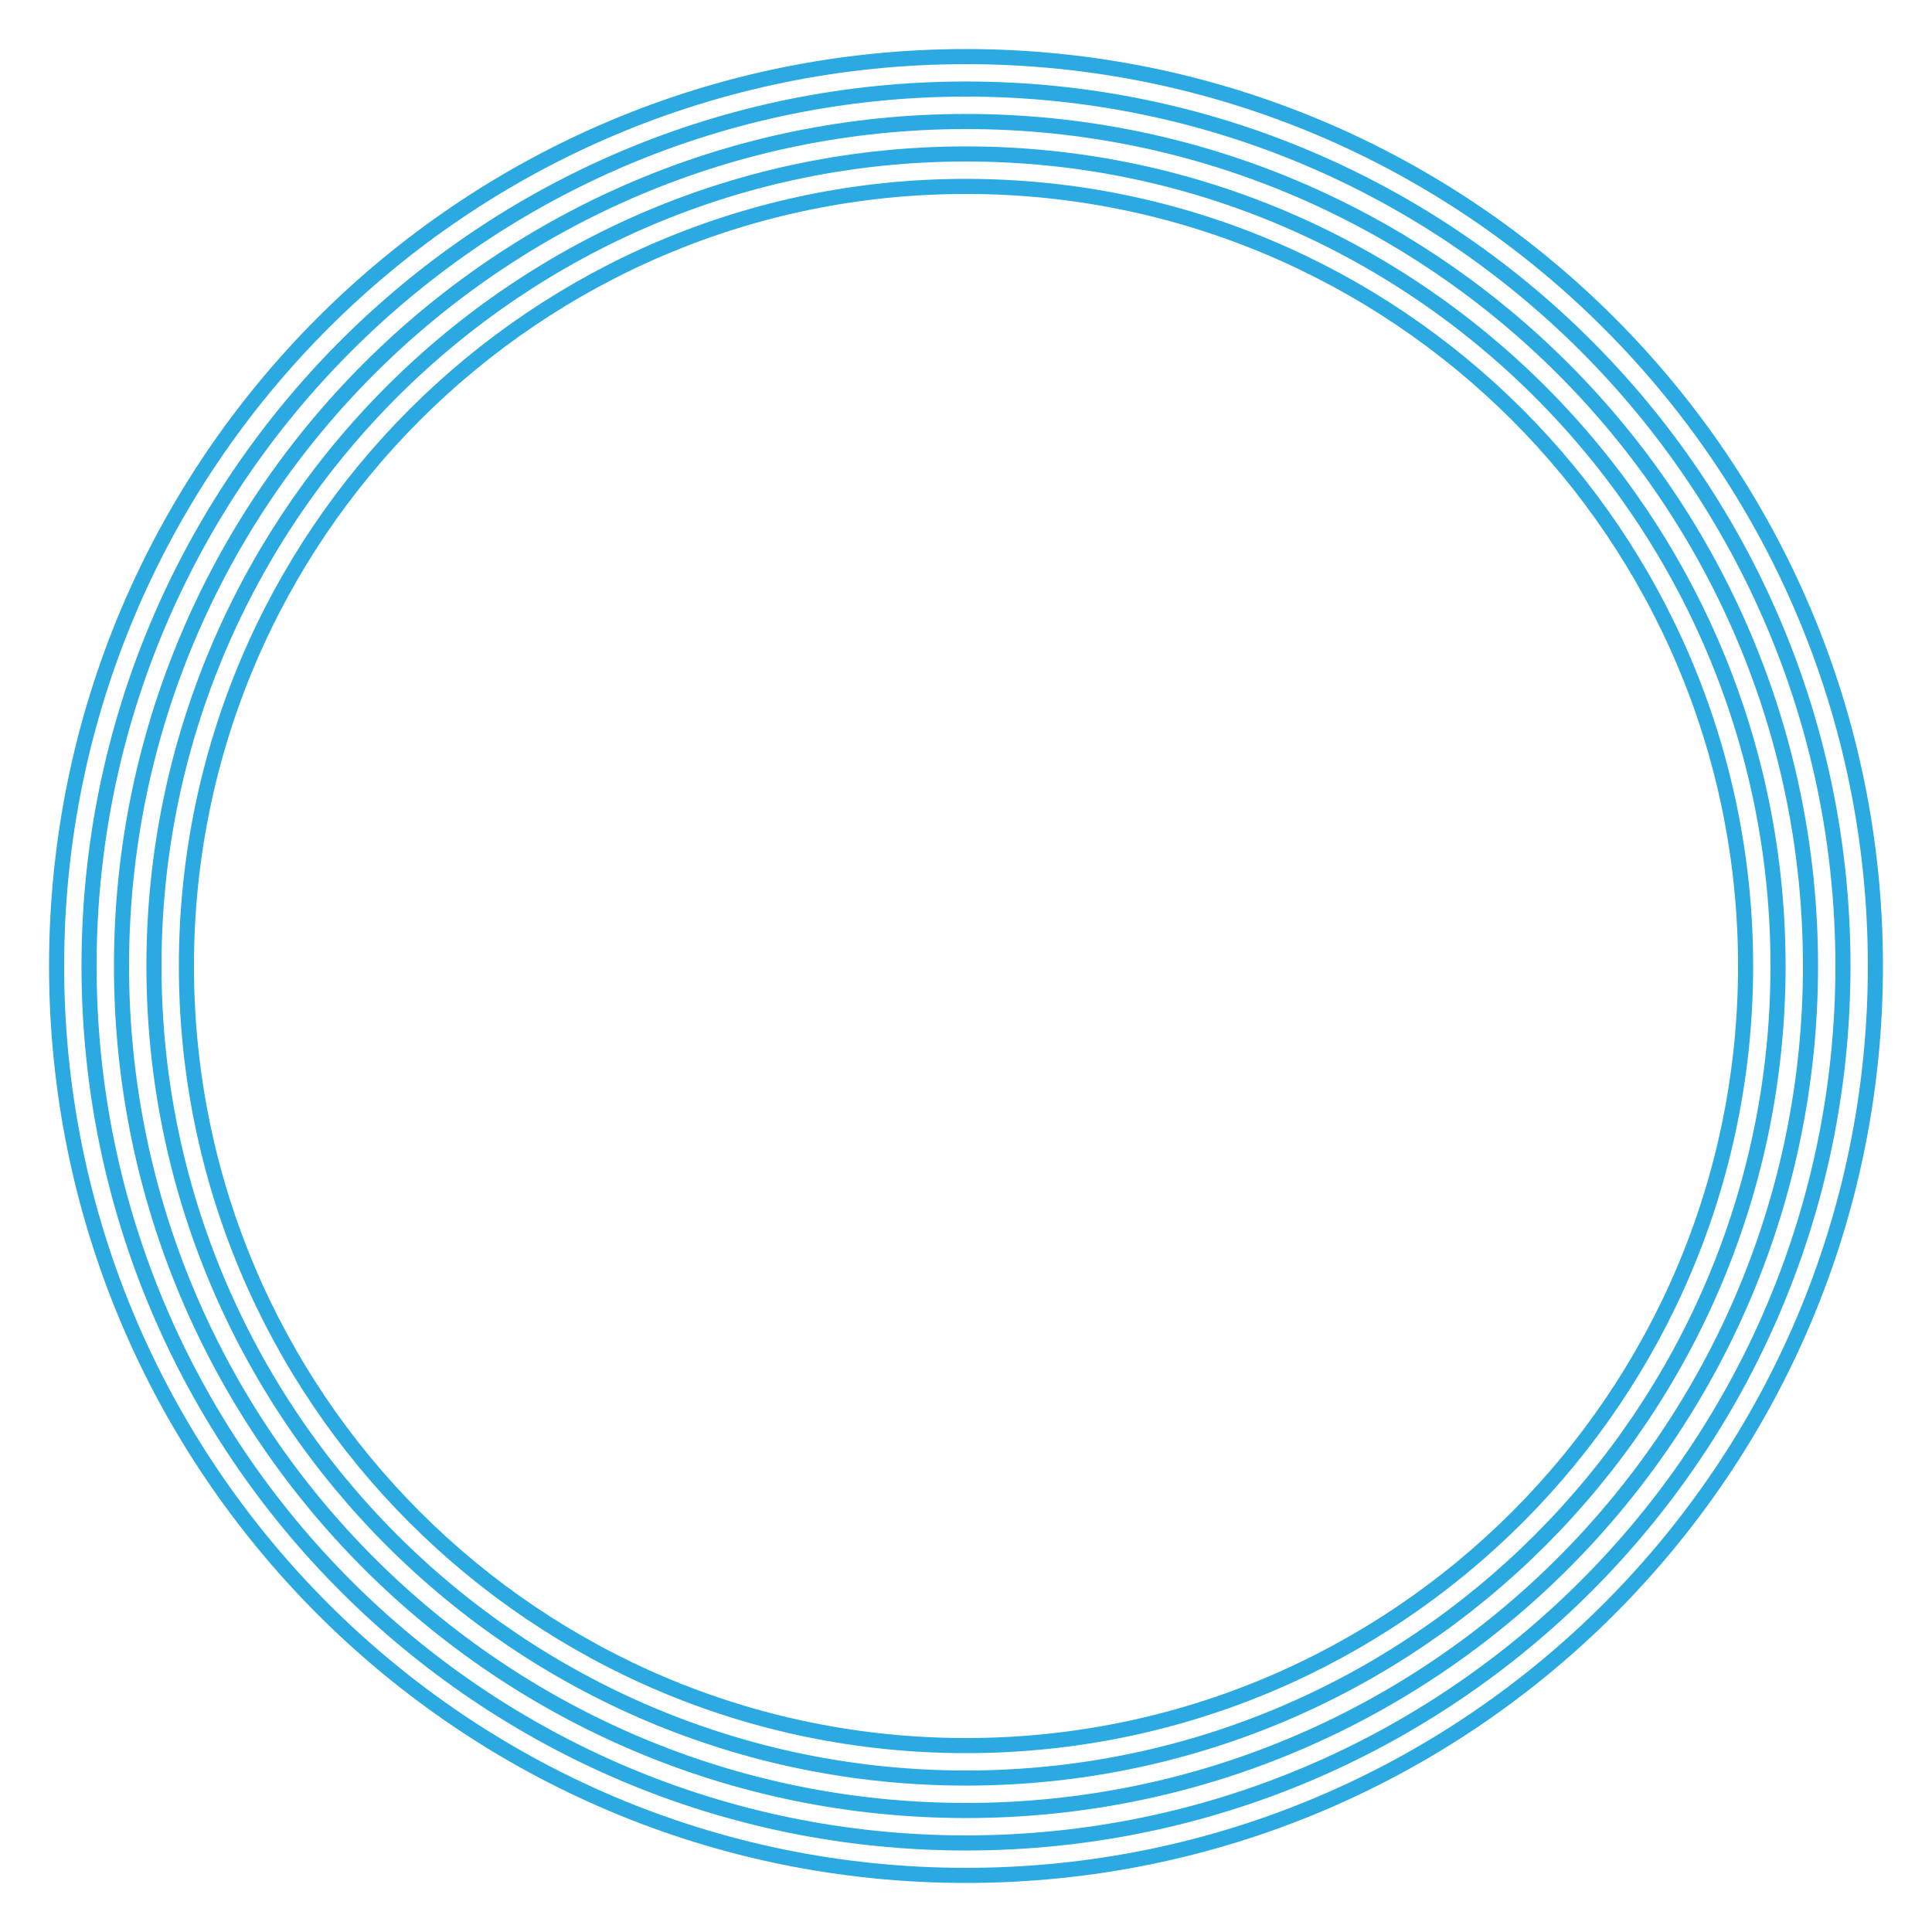
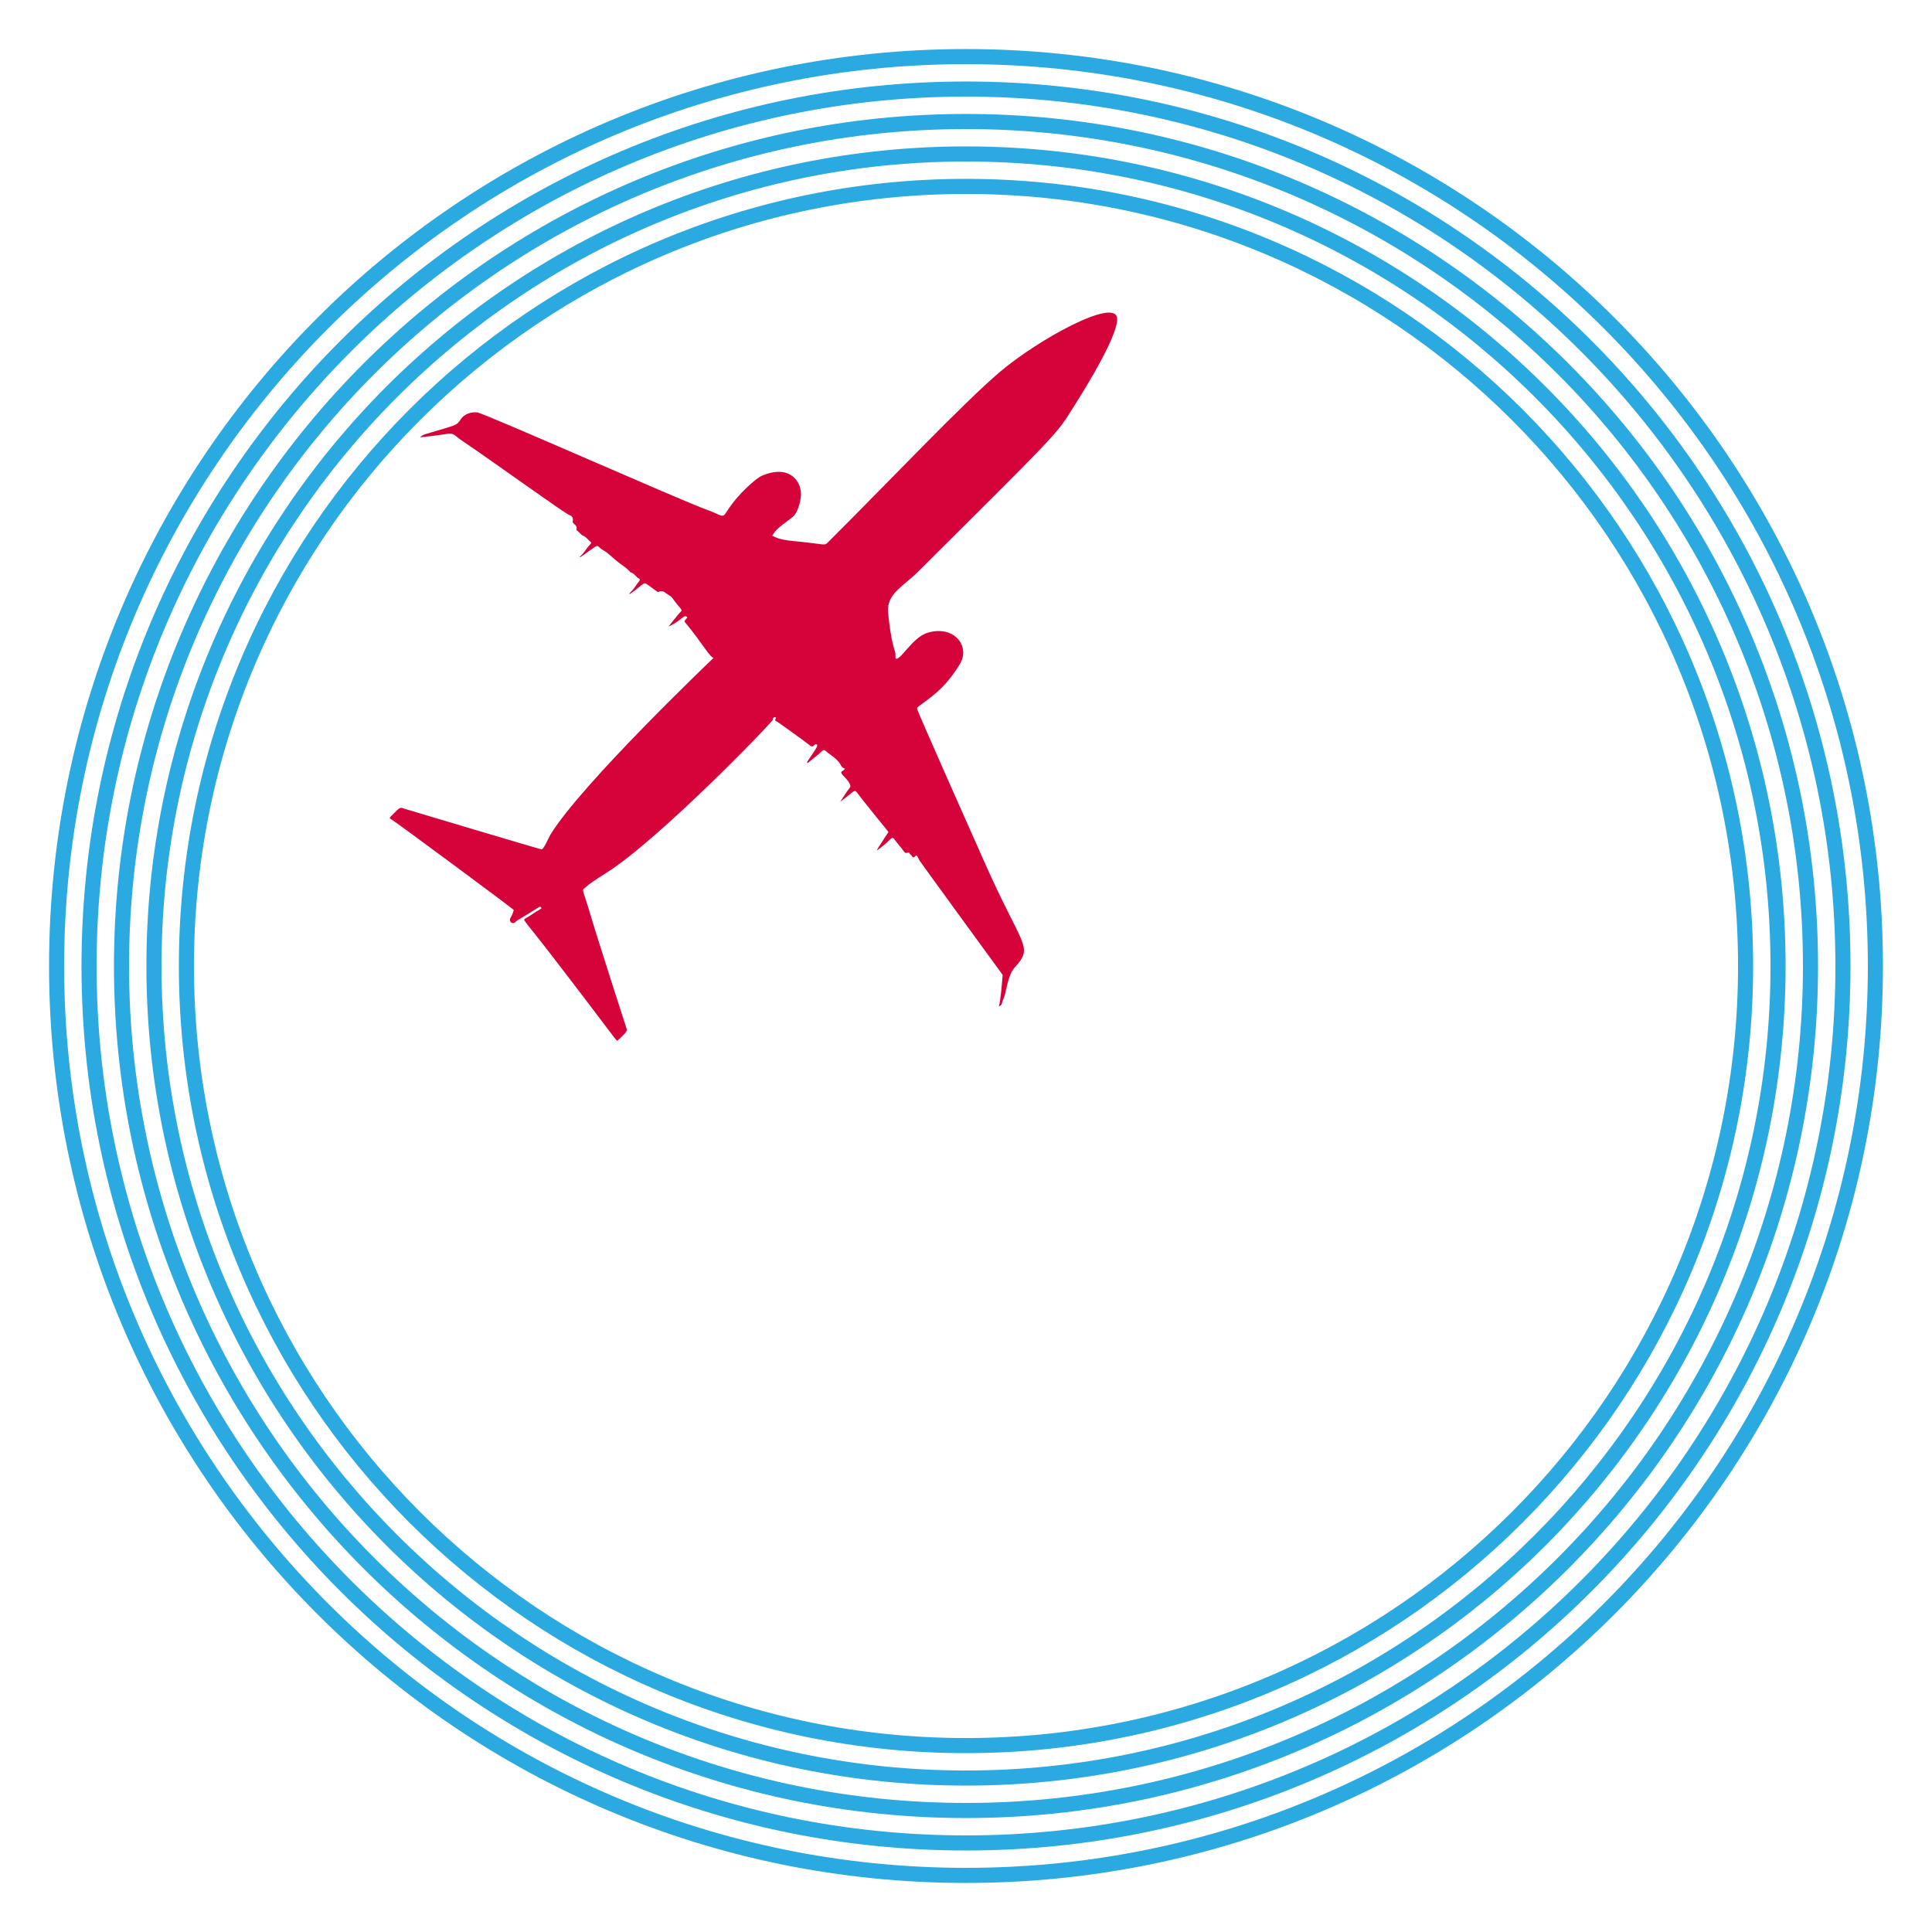
<svg xmlns="http://www.w3.org/2000/svg" fill="none" viewBox="0 0 256 256">
  <circle cx="128" cy="128" stroke="#2ba9e1" stroke-width="2" r="120.5" />
  <circle cx="128" cy="128" stroke="#2ba9e1" stroke-width="2" r="116.2" />
  <circle cx="128" cy="128" stroke="#2ba9e1" stroke-width="2" r="111.9" />
  <circle cx="128" cy="128" stroke="#2ba9e1" stroke-width="2" r="107.6" />
  <circle cx="128" cy="128" stroke="#2ba9e1" stroke-width="2" r="103.3" />
+   <path transform="translate(110,0) rotate(45) scale(0.062,0.072)" fill="#d6033a" d="m818.02 1007.7c-7.302 4.334-39.564-4.471-96.744-9.054-4.314-0.346-2.765-3.258-3.613-5.281-0.585-1.396 1.081-4.035-1.635-4.113-9.146-0.263-2.801 12.17-13.375 36.558-0.144-1.003-4.212-28.249-3.993-35.43 0.181-5.934-4.818-2.495-32.829-6.734-7.423-1.124-13.527 2.016-20.304 2.297-4.458 0.184-8.954 3.764-10.132 6.846-1.136 2.974 0.172 1.533-23.944 5.125-11.161 1.662-10.939 0.604-12.376 10.147-1.316 8.741-1.904 17.61-4.361 26.133-1.375-0.163-1.442-1.124-1.378-1.923 0.743-9.304-2.593-18.052-3.589-27.109-0.33-3-1.915-4.348-4.325-3.571-7.13 2.301-14.952-1.026-21.818 2.891-0.266 0.152-0.678 0.087-1.018 0.065-10.791-0.731-21.504 1.351-32.008 2.69-13.751 1.753-27.713 0.793-41.322 3.921-21.467 4.933-15.029-8.995-24.081 36.294-0.237 1.186-0.222 2.396-2.143 3.715 0.867-12.119-2.472-17.424-3.147-31.771-0.104-2.213-1.339-2.579-3.043-2.404-6.872 0.709-13.729-0.904-20.738 1.624-5.071 1.829-11.149 0.09-16.733 1.217-1.003 0.202-2.773-0.358-3.262-1.143-4.739-7.612-14.475-0.732-17.573-5.465-2.885-4.409-8.751-6.191-13.771-3.766-8.065 3.898-170.6 25.959-281.02 43.947-11.383 1.854-18.717-0.704-27.072 9.759-7.798 9.765-34.158 38.51-35.573 39.764 0.033-4.023 1.106-7.65 3.2-11.036 33.41-54.04 34.592-50.664 30.984-66.121-2.714-11.637 5.337-23.241 14.364-29.732 10.779-7.751 444.73-151.83 494.17-172.16 30.475-12.529 37.143-8.473 33.446-21.883-10.732-38.931-6.06-84.161-1.705-93.554 24.33-52.473 68.911-44.463 88.417-26.292 8.103 7.552 19.097 23.366 20.621 34.548 1.212 8.894-7.25 35.906-4.138 48.69 2.236 9.186-0.56 7.423 7.987 5.104 10.512-2.852 24.273-11.868 33.138-18.2 56.112-40.075 54.583-33.173 54.624-44.532 0.551-153.36-6.197-357.3 2.486-445.84 9.038-92.162 61.289-245.75 95.809-221.28 31.859 22.587 68.829 174.69 71.207 183.27 12.881 46.471 12.077 64.291 11.1 405.71-0.103 35.869-12.479 65.63 10.52 87.246 6.41 6.024 42.394 30.688 66.582 42.63 5.479 2.705 11.65 4.392 16.154 9.171 11.138 11.819 7.29-17.498 7.111-20.559-1.069-18.263-3.059-37.406 7.346-53.125 28.985-43.787 84.898-35.598 95.011 0.242 12.659 44.861 7.779 70.749 5.031 89.602-2.941 20.176-6.336 23.292 0.371 25.525 0 0 10.491 4.703 333.33 111.5 187.64 62.072 199.06 44.094 202.73 96.927 1.21 17.442 17.481 35.025 26.859 49.077 3.183 4.77 4.849 10.293 8.385 14.842 1.375 1.769 0.923 4.098-0.293 7.668-2.897-6.753-36.292-40.685-42.044-46.212 0 0-297.81-40.096-291.67-39.729-13.9-0.832-20.148-7.733-19.819-0.622 0.165 3.566-1.299 4.846-4.99 3.921-2.939-0.736-6.112 0.436-9.129-0.698-1.434-0.539-2.248 0.688-2.745 1.766-1.513 3.28-3.499 3.769-7.274 3.222-10.959-1.588-22.096-1.926-33.075-3.41-10.387-1.404-2.719 5.501-9.266 37.611-2.872-5.133-3.048-10.238-4.405-14.924-6.801-23.47-4.417-24.421-7.952-24.716-7.468-0.625-91.568-8.133-104.55-10.055-10.828-1.603-6.541 3.323-12.279 33.549-0.291-1.427-6.208-24.02-6.641-30.354-0.548-8.023-23.808-7.068-30.336-7.451-11.311-0.663-3.676-5.533-5.907-11.362-4.055 2.503-8.645 1.704-12.315 0.738-14.948-3.933-29.433 0.924-44.114 1.378-3.301 0.102-5.05 2.563-4.936 5.988 0.346 10.293-2.445 20.28-2.953 30.488-0.07 1.402-0.276 3.21-1.808 3.142-2.64-0.117-6.684-37.346-12.251-36.539-8.488 1.231 3.244 9.531-11.266 10.453-5.488 0.348-80.971 10.628-86.24 12.089-1.326 0.368-3.75 1.096-3.932-1.704-0.246-3.787-4.756-2.408-5.021-0.226-0.195 1.601 0.526 3.579 1.841 3.75 3.236 0.42 9.611 300.65-19.68 415.51-1.492 5.852-9.187 33.426-9.556 43.751-0.528 14.66-8.794 5.649 44.632 30.815 48.773 22.975 230.24 102.84 231.25 103.28 6.372 2.76 3.658 17.141 3.741 26.237 0.036 3.963 11.595 2.499-231.77-24.722-95.784-10.714-94.218-7.336-91.969-13.832 3.501-10.115 4.66-20.884 8.349-30.973 0.472-1.29 1.329-3.205-1.17-3.591-1.953-0.302-3.199-0.077-3.898 2.597-10.281 39.293-13.614 46.034-13.153 49.058 1.212 7.944-11.477 10.239-13.884 1.059-1.286-4.906-3.865-9.399-6.652-13.671-0.752-1.152-319.05 39.753-323.67 41.574-1.538 0.606-3.702 0.59-3.592-2.491 0.666-18.796-2.454-25.205 7.154-27.774 0.299-0.08 270.19-125.53 270.68-126.53 2.419-4.939-7.458-24.679-9.047-30.371-29.974-107.35-20.655-441.68-20.61-442.7z" />
</svg>
